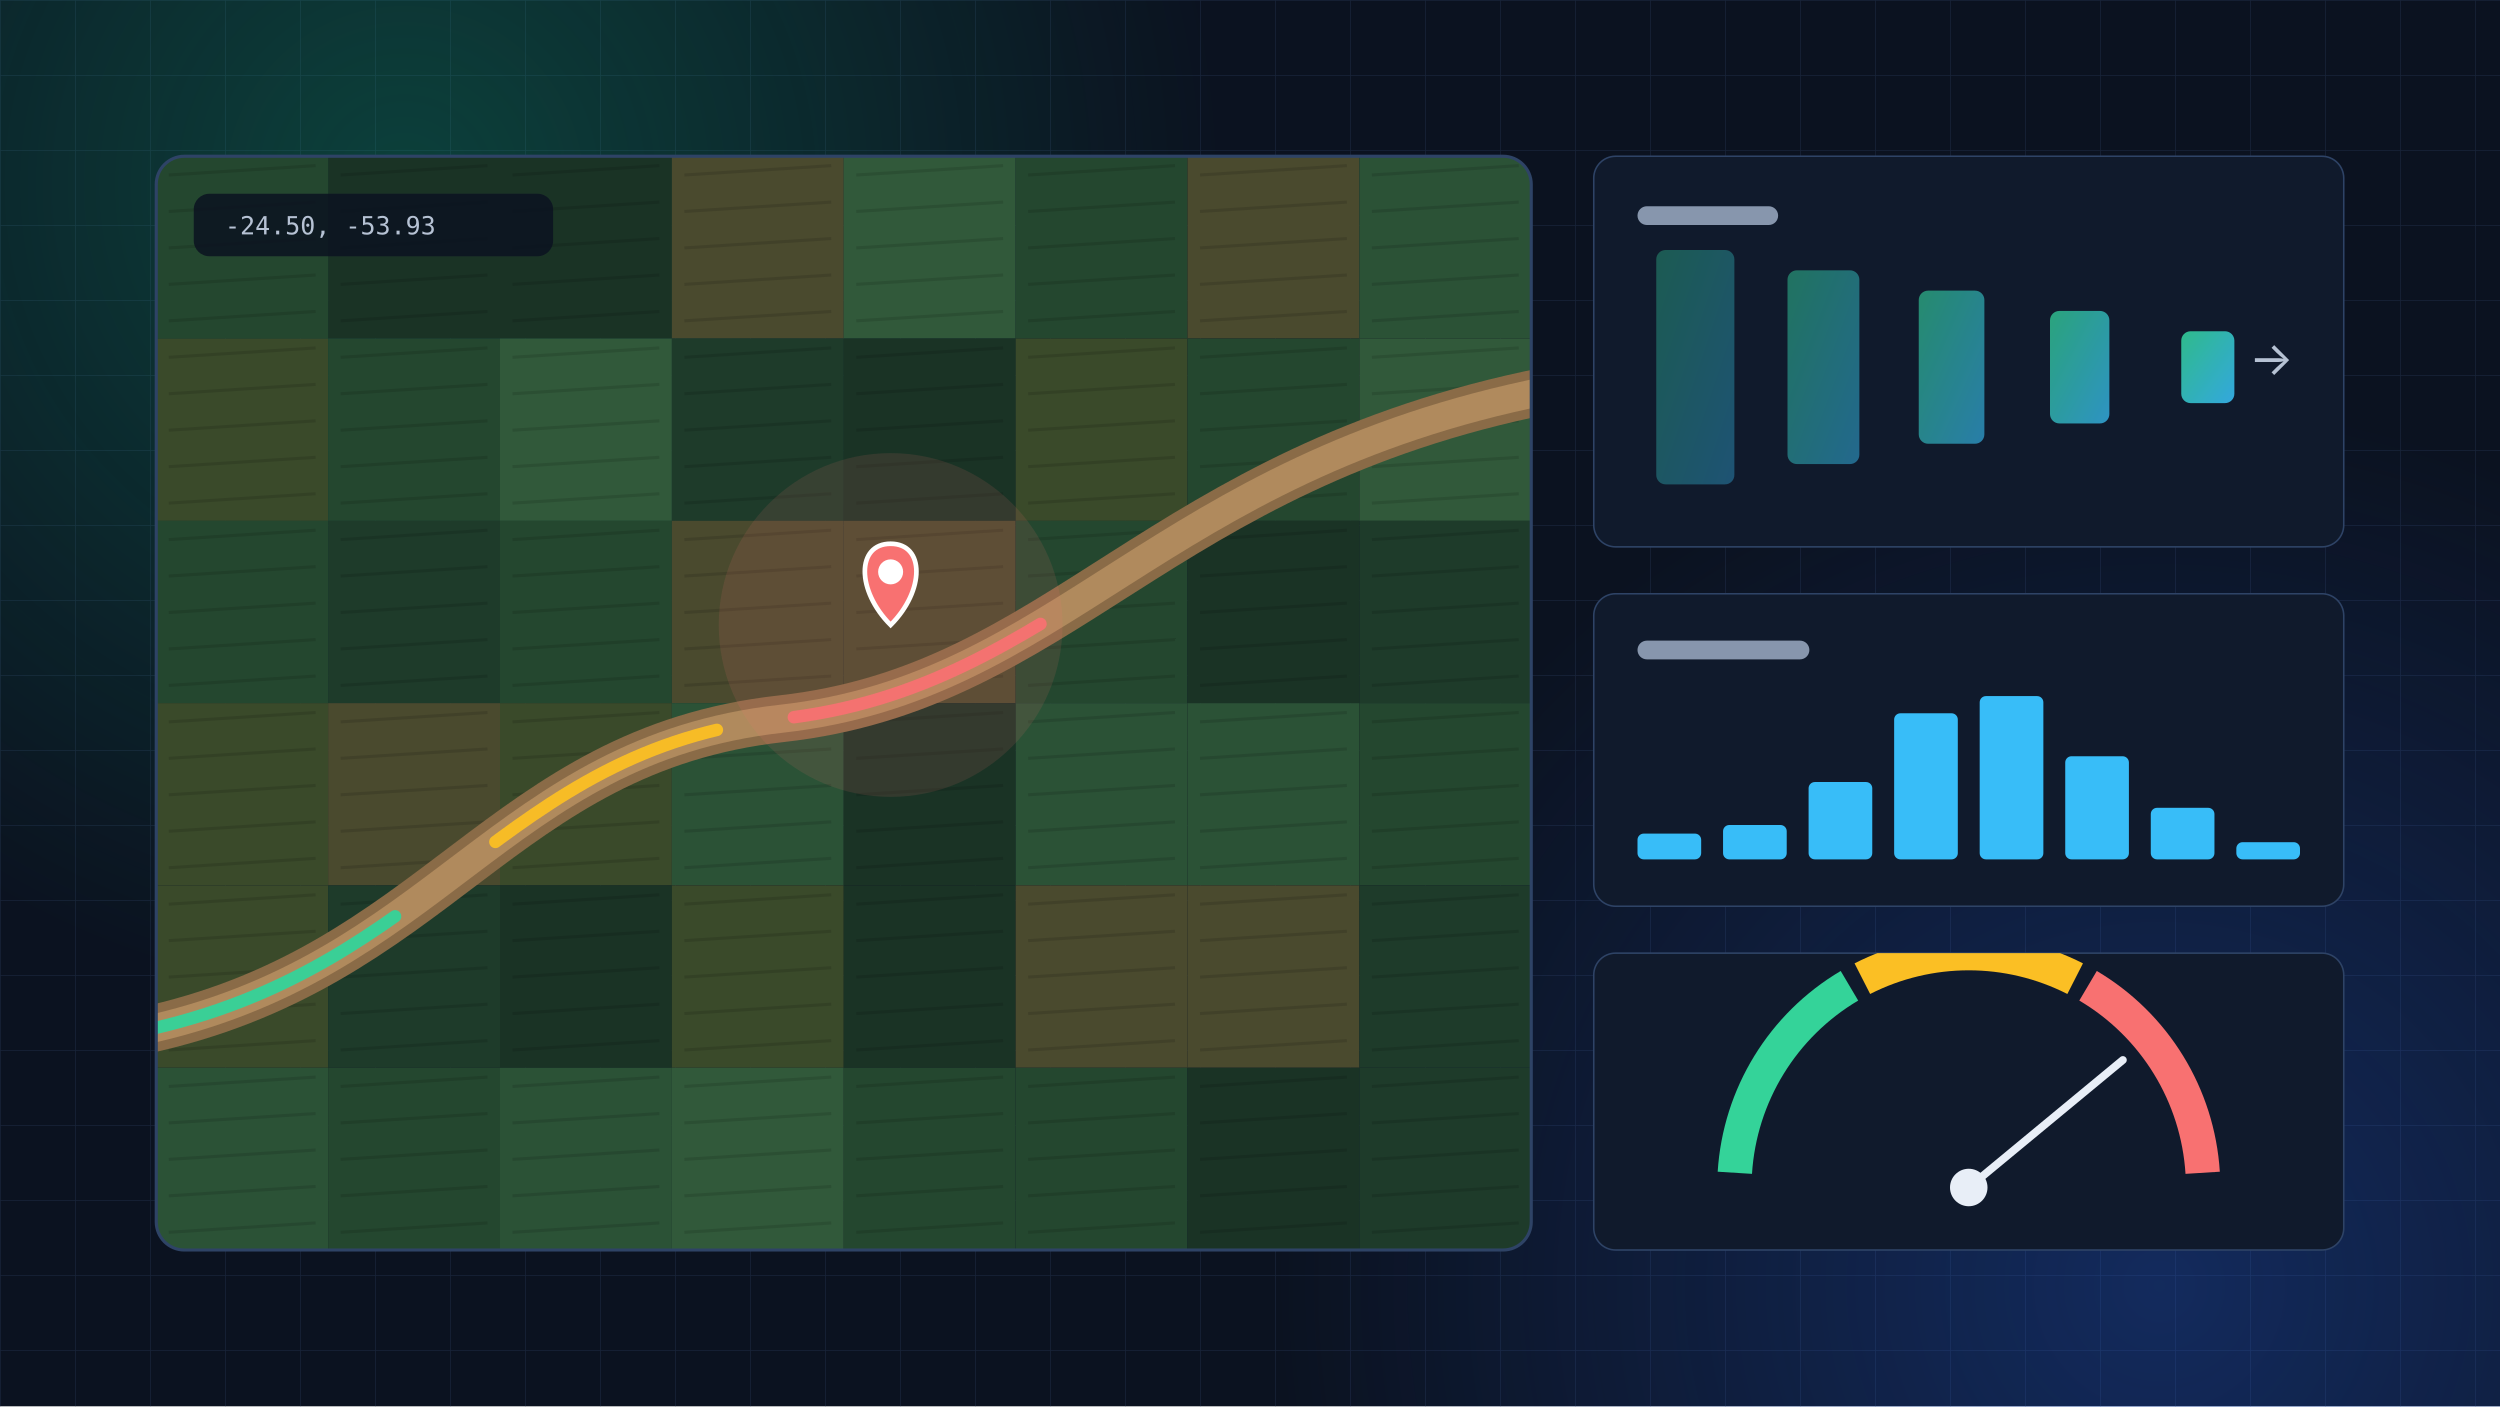
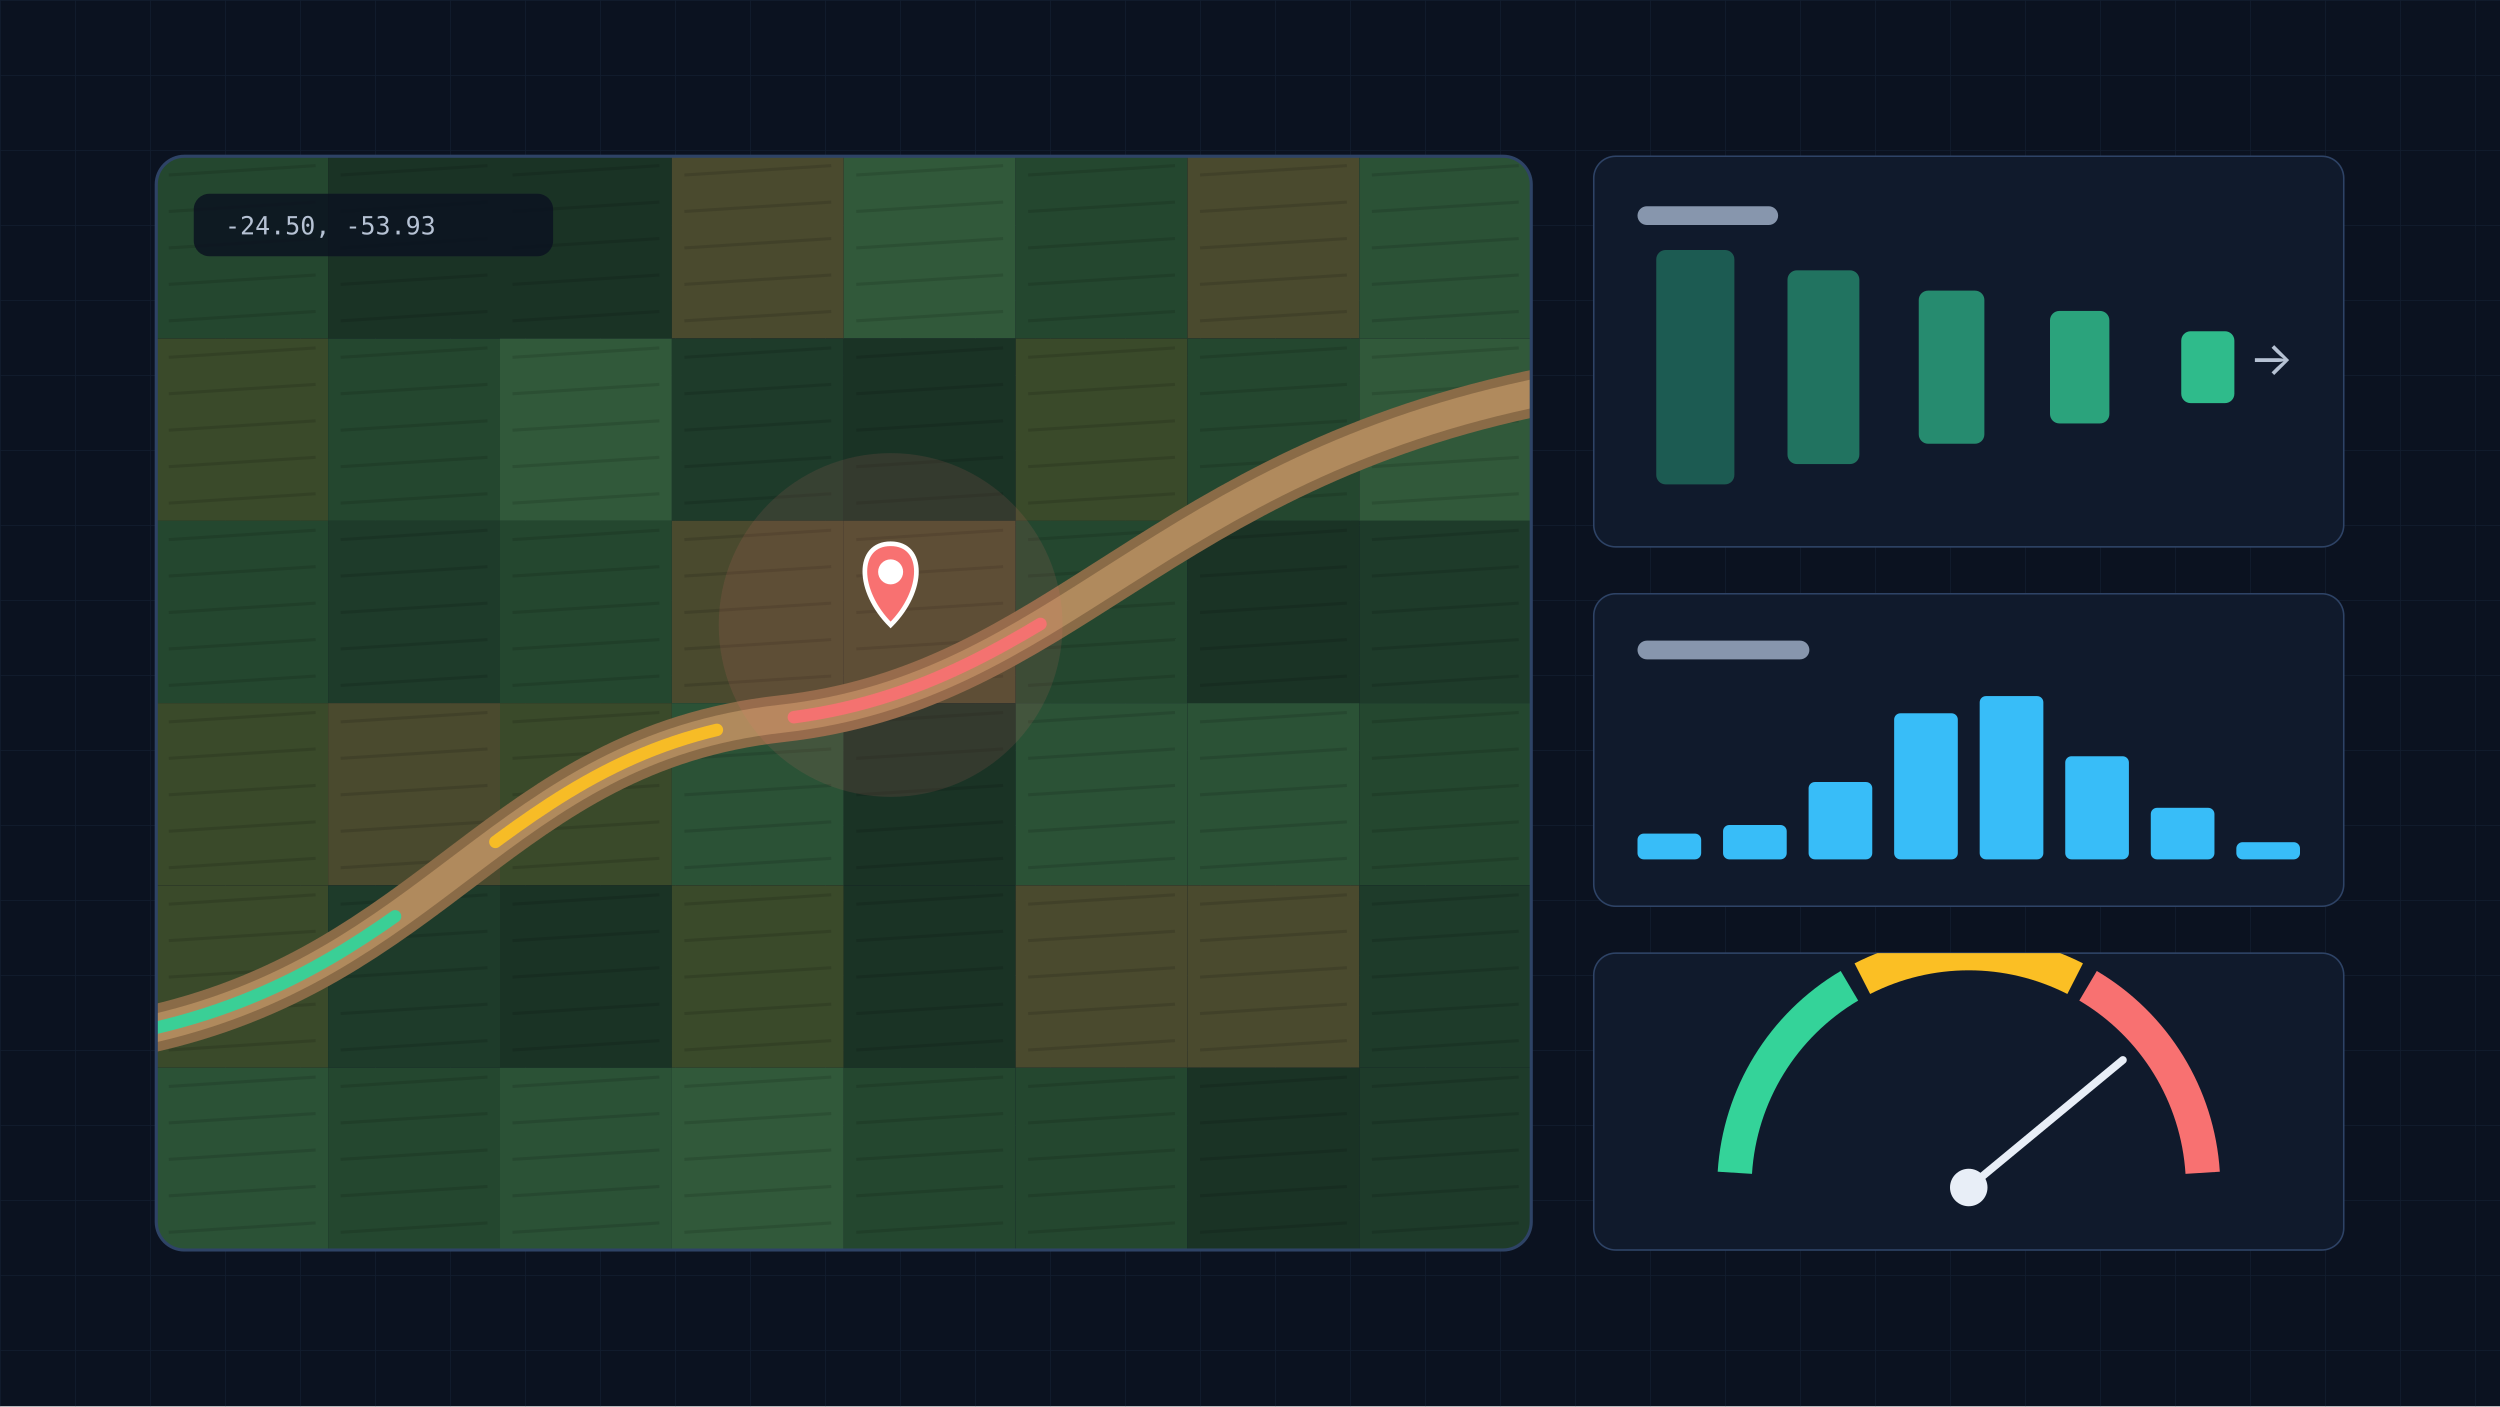
<svg xmlns="http://www.w3.org/2000/svg" width="1600" height="900" viewBox="0 0 1600 900">
  <defs>
-     <linearGradient id="grad" x1="0" y1="0" x2="1" y2="1">
+     <linearGradient id="grad">
      <stop offset="0" stop-color="#34D399" />
-       <stop offset="1" stop-color="#38BDF8" />
+       <stop offset="1" stop-color="#34D399" />
    </linearGradient>
-     <linearGradient id="gradH" x1="0" y1="0" x2="1" y2="0">
+     <linearGradient id="gradH">
      <stop offset="0" stop-color="#34D399" />
-       <stop offset="1" stop-color="#38BDF8" />
+       <stop offset="1" stop-color="#34D399" />
    </linearGradient>
    <linearGradient id="fadeDown" x1="0" y1="0" x2="0" y2="1">
      <stop offset="0" stop-color="#34D399" stop-opacity="0.35" />
      <stop offset="1" stop-color="#34D399" stop-opacity="0" />
    </linearGradient>
    <linearGradient id="fadeDownBlue" x1="0" y1="0" x2="0" y2="1">
      <stop offset="0" stop-color="#38BDF8" stop-opacity="0.35" />
      <stop offset="1" stop-color="#38BDF8" stop-opacity="0" />
    </linearGradient>
    <radialGradient id="glowG">
      <stop offset="0" stop-color="#10B981" stop-opacity="0.28" />
      <stop offset="1" stop-color="#10B981" stop-opacity="0" />
    </radialGradient>
    <radialGradient id="glowB">
      <stop offset="0" stop-color="#2563EB" stop-opacity="0.30" />
      <stop offset="1" stop-color="#2563EB" stop-opacity="0" />
    </radialGradient>
    <pattern id="grid" width="48" height="48" patternUnits="userSpaceOnUse">
      <path d="M48 0H0V48" fill="none" stroke="#22324D" stroke-width="1" />
    </pattern>
    <filter id="shadow" x="-10%" y="-10%" width="120%" height="130%">
      <feDropShadow dx="0" dy="18" stdDeviation="22" flood-color="#000" flood-opacity="0.45" />
    </filter>
  </defs>
  <rect x="0" y="0" width="1600" height="900" fill="#0B1220" />
-   <rect x="0" y="0" width="1600" height="900" fill="url(#grid)" opacity="0.55" />
-   <circle cx="260" cy="120" r="520" fill="url(#glowG)" />
-   <circle cx="1380" cy="820" r="560" fill="url(#glowB)" />
+   <rect x="0" y="0" width="1600" height="900" fill="url(#grid)" opacity="0.35" />
  <clipPath id="mapclip">
    <rect x="100" y="100" width="880" height="700" rx="18" />
  </clipPath>
  <g clip-path="url(#mapclip)">
    <rect x="100" y="100" width="110" height="116.667" fill="#24472F" />
    <line x1="108" y1="112" x2="202" y2="106" stroke="#000" stroke-opacity="0.12" stroke-width="2" />
    <line x1="108" y1="135.333" x2="202" y2="129.333" stroke="#000" stroke-opacity="0.12" stroke-width="2" />
    <line x1="108" y1="158.667" x2="202" y2="152.667" stroke="#000" stroke-opacity="0.12" stroke-width="2" />
    <line x1="108" y1="182" x2="202" y2="176" stroke="#000" stroke-opacity="0.12" stroke-width="2" />
    <line x1="108" y1="205.333" x2="202" y2="199.333" stroke="#000" stroke-opacity="0.12" stroke-width="2" />
    <rect x="100" y="216.667" width="110" height="116.667" fill="#3A4A2A" />
    <line x1="108" y1="228.667" x2="202" y2="222.667" stroke="#000" stroke-opacity="0.12" stroke-width="2" />
    <line x1="108" y1="252" x2="202" y2="246" stroke="#000" stroke-opacity="0.12" stroke-width="2" />
    <line x1="108" y1="275.333" x2="202" y2="269.333" stroke="#000" stroke-opacity="0.12" stroke-width="2" />
    <line x1="108" y1="298.667" x2="202" y2="292.667" stroke="#000" stroke-opacity="0.12" stroke-width="2" />
    <line x1="108" y1="322" x2="202" y2="316" stroke="#000" stroke-opacity="0.12" stroke-width="2" />
    <rect x="100" y="333.333" width="110" height="116.667" fill="#24472F" />
    <line x1="108" y1="345.333" x2="202" y2="339.333" stroke="#000" stroke-opacity="0.12" stroke-width="2" />
    <line x1="108" y1="368.667" x2="202" y2="362.667" stroke="#000" stroke-opacity="0.12" stroke-width="2" />
    <line x1="108" y1="392" x2="202" y2="386" stroke="#000" stroke-opacity="0.12" stroke-width="2" />
    <line x1="108" y1="415.333" x2="202" y2="409.333" stroke="#000" stroke-opacity="0.12" stroke-width="2" />
    <line x1="108" y1="438.667" x2="202" y2="432.667" stroke="#000" stroke-opacity="0.12" stroke-width="2" />
    <rect x="100" y="450" width="110" height="116.667" fill="#3A4A2A" />
    <line x1="108" y1="462" x2="202" y2="456" stroke="#000" stroke-opacity="0.12" stroke-width="2" />
    <line x1="108" y1="485.333" x2="202" y2="479.333" stroke="#000" stroke-opacity="0.12" stroke-width="2" />
    <line x1="108" y1="508.667" x2="202" y2="502.667" stroke="#000" stroke-opacity="0.12" stroke-width="2" />
    <line x1="108" y1="532" x2="202" y2="526" stroke="#000" stroke-opacity="0.12" stroke-width="2" />
    <line x1="108" y1="555.333" x2="202" y2="549.333" stroke="#000" stroke-opacity="0.12" stroke-width="2" />
    <rect x="100" y="566.667" width="110" height="116.667" fill="#3A4A2A" />
    <line x1="108" y1="578.667" x2="202" y2="572.667" stroke="#000" stroke-opacity="0.12" stroke-width="2" />
    <line x1="108" y1="602" x2="202" y2="596" stroke="#000" stroke-opacity="0.12" stroke-width="2" />
    <line x1="108" y1="625.333" x2="202" y2="619.333" stroke="#000" stroke-opacity="0.12" stroke-width="2" />
    <line x1="108" y1="648.667" x2="202" y2="642.667" stroke="#000" stroke-opacity="0.12" stroke-width="2" />
    <line x1="108" y1="672" x2="202" y2="666" stroke="#000" stroke-opacity="0.12" stroke-width="2" />
    <rect x="100" y="683.333" width="110" height="116.667" fill="#2B5236" />
    <line x1="108" y1="695.333" x2="202" y2="689.333" stroke="#000" stroke-opacity="0.12" stroke-width="2" />
    <line x1="108" y1="718.667" x2="202" y2="712.667" stroke="#000" stroke-opacity="0.12" stroke-width="2" />
    <line x1="108" y1="742" x2="202" y2="736" stroke="#000" stroke-opacity="0.12" stroke-width="2" />
    <line x1="108" y1="765.333" x2="202" y2="759.333" stroke="#000" stroke-opacity="0.12" stroke-width="2" />
    <line x1="108" y1="788.667" x2="202" y2="782.667" stroke="#000" stroke-opacity="0.12" stroke-width="2" />
    <rect x="210" y="100" width="110" height="116.667" fill="#1A3325" />
    <line x1="218" y1="112" x2="312" y2="106" stroke="#000" stroke-opacity="0.12" stroke-width="2" />
    <line x1="218" y1="135.333" x2="312" y2="129.333" stroke="#000" stroke-opacity="0.12" stroke-width="2" />
    <line x1="218" y1="158.667" x2="312" y2="152.667" stroke="#000" stroke-opacity="0.12" stroke-width="2" />
    <line x1="218" y1="182" x2="312" y2="176" stroke="#000" stroke-opacity="0.12" stroke-width="2" />
    <line x1="218" y1="205.333" x2="312" y2="199.333" stroke="#000" stroke-opacity="0.12" stroke-width="2" />
    <rect x="210" y="216.667" width="110" height="116.667" fill="#24472F" />
    <line x1="218" y1="228.667" x2="312" y2="222.667" stroke="#000" stroke-opacity="0.12" stroke-width="2" />
    <line x1="218" y1="252" x2="312" y2="246" stroke="#000" stroke-opacity="0.12" stroke-width="2" />
    <line x1="218" y1="275.333" x2="312" y2="269.333" stroke="#000" stroke-opacity="0.12" stroke-width="2" />
    <line x1="218" y1="298.667" x2="312" y2="292.667" stroke="#000" stroke-opacity="0.12" stroke-width="2" />
    <line x1="218" y1="322" x2="312" y2="316" stroke="#000" stroke-opacity="0.12" stroke-width="2" />
    <rect x="210" y="333.333" width="110" height="116.667" fill="#1E3B2A" />
    <line x1="218" y1="345.333" x2="312" y2="339.333" stroke="#000" stroke-opacity="0.12" stroke-width="2" />
    <line x1="218" y1="368.667" x2="312" y2="362.667" stroke="#000" stroke-opacity="0.12" stroke-width="2" />
    <line x1="218" y1="392" x2="312" y2="386" stroke="#000" stroke-opacity="0.12" stroke-width="2" />
    <line x1="218" y1="415.333" x2="312" y2="409.333" stroke="#000" stroke-opacity="0.12" stroke-width="2" />
    <line x1="218" y1="438.667" x2="312" y2="432.667" stroke="#000" stroke-opacity="0.12" stroke-width="2" />
    <rect x="210" y="450" width="110" height="116.667" fill="#4A4A2E" />
    <line x1="218" y1="462" x2="312" y2="456" stroke="#000" stroke-opacity="0.12" stroke-width="2" />
    <line x1="218" y1="485.333" x2="312" y2="479.333" stroke="#000" stroke-opacity="0.12" stroke-width="2" />
    <line x1="218" y1="508.667" x2="312" y2="502.667" stroke="#000" stroke-opacity="0.12" stroke-width="2" />
    <line x1="218" y1="532" x2="312" y2="526" stroke="#000" stroke-opacity="0.12" stroke-width="2" />
    <line x1="218" y1="555.333" x2="312" y2="549.333" stroke="#000" stroke-opacity="0.12" stroke-width="2" />
    <rect x="210" y="566.667" width="110" height="116.667" fill="#1E3B2A" />
    <line x1="218" y1="578.667" x2="312" y2="572.667" stroke="#000" stroke-opacity="0.12" stroke-width="2" />
    <line x1="218" y1="602" x2="312" y2="596" stroke="#000" stroke-opacity="0.12" stroke-width="2" />
    <line x1="218" y1="625.333" x2="312" y2="619.333" stroke="#000" stroke-opacity="0.12" stroke-width="2" />
    <line x1="218" y1="648.667" x2="312" y2="642.667" stroke="#000" stroke-opacity="0.12" stroke-width="2" />
    <line x1="218" y1="672" x2="312" y2="666" stroke="#000" stroke-opacity="0.12" stroke-width="2" />
    <rect x="210" y="683.333" width="110" height="116.667" fill="#24472F" />
    <line x1="218" y1="695.333" x2="312" y2="689.333" stroke="#000" stroke-opacity="0.12" stroke-width="2" />
    <line x1="218" y1="718.667" x2="312" y2="712.667" stroke="#000" stroke-opacity="0.12" stroke-width="2" />
    <line x1="218" y1="742" x2="312" y2="736" stroke="#000" stroke-opacity="0.12" stroke-width="2" />
    <line x1="218" y1="765.333" x2="312" y2="759.333" stroke="#000" stroke-opacity="0.12" stroke-width="2" />
    <line x1="218" y1="788.667" x2="312" y2="782.667" stroke="#000" stroke-opacity="0.12" stroke-width="2" />
    <rect x="320" y="100" width="110" height="116.667" fill="#1A3325" />
    <line x1="328" y1="112" x2="422" y2="106" stroke="#000" stroke-opacity="0.12" stroke-width="2" />
    <line x1="328" y1="135.333" x2="422" y2="129.333" stroke="#000" stroke-opacity="0.12" stroke-width="2" />
    <line x1="328" y1="158.667" x2="422" y2="152.667" stroke="#000" stroke-opacity="0.12" stroke-width="2" />
    <line x1="328" y1="182" x2="422" y2="176" stroke="#000" stroke-opacity="0.12" stroke-width="2" />
    <line x1="328" y1="205.333" x2="422" y2="199.333" stroke="#000" stroke-opacity="0.12" stroke-width="2" />
    <rect x="320" y="216.667" width="110" height="116.667" fill="#31593A" />
    <line x1="328" y1="228.667" x2="422" y2="222.667" stroke="#000" stroke-opacity="0.12" stroke-width="2" />
    <line x1="328" y1="252" x2="422" y2="246" stroke="#000" stroke-opacity="0.12" stroke-width="2" />
    <line x1="328" y1="275.333" x2="422" y2="269.333" stroke="#000" stroke-opacity="0.12" stroke-width="2" />
    <line x1="328" y1="298.667" x2="422" y2="292.667" stroke="#000" stroke-opacity="0.12" stroke-width="2" />
    <line x1="328" y1="322" x2="422" y2="316" stroke="#000" stroke-opacity="0.12" stroke-width="2" />
    <rect x="320" y="333.333" width="110" height="116.667" fill="#24472F" />
    <line x1="328" y1="345.333" x2="422" y2="339.333" stroke="#000" stroke-opacity="0.12" stroke-width="2" />
    <line x1="328" y1="368.667" x2="422" y2="362.667" stroke="#000" stroke-opacity="0.12" stroke-width="2" />
    <line x1="328" y1="392" x2="422" y2="386" stroke="#000" stroke-opacity="0.12" stroke-width="2" />
    <line x1="328" y1="415.333" x2="422" y2="409.333" stroke="#000" stroke-opacity="0.12" stroke-width="2" />
    <line x1="328" y1="438.667" x2="422" y2="432.667" stroke="#000" stroke-opacity="0.12" stroke-width="2" />
    <rect x="320" y="450" width="110" height="116.667" fill="#3A4A2A" />
    <line x1="328" y1="462" x2="422" y2="456" stroke="#000" stroke-opacity="0.12" stroke-width="2" />
    <line x1="328" y1="485.333" x2="422" y2="479.333" stroke="#000" stroke-opacity="0.12" stroke-width="2" />
    <line x1="328" y1="508.667" x2="422" y2="502.667" stroke="#000" stroke-opacity="0.12" stroke-width="2" />
    <line x1="328" y1="532" x2="422" y2="526" stroke="#000" stroke-opacity="0.12" stroke-width="2" />
    <line x1="328" y1="555.333" x2="422" y2="549.333" stroke="#000" stroke-opacity="0.12" stroke-width="2" />
    <rect x="320" y="566.667" width="110" height="116.667" fill="#1A3325" />
    <line x1="328" y1="578.667" x2="422" y2="572.667" stroke="#000" stroke-opacity="0.12" stroke-width="2" />
    <line x1="328" y1="602" x2="422" y2="596" stroke="#000" stroke-opacity="0.12" stroke-width="2" />
    <line x1="328" y1="625.333" x2="422" y2="619.333" stroke="#000" stroke-opacity="0.12" stroke-width="2" />
    <line x1="328" y1="648.667" x2="422" y2="642.667" stroke="#000" stroke-opacity="0.12" stroke-width="2" />
    <line x1="328" y1="672" x2="422" y2="666" stroke="#000" stroke-opacity="0.12" stroke-width="2" />
    <rect x="320" y="683.333" width="110" height="116.667" fill="#2B5236" />
    <line x1="328" y1="695.333" x2="422" y2="689.333" stroke="#000" stroke-opacity="0.12" stroke-width="2" />
    <line x1="328" y1="718.667" x2="422" y2="712.667" stroke="#000" stroke-opacity="0.12" stroke-width="2" />
    <line x1="328" y1="742" x2="422" y2="736" stroke="#000" stroke-opacity="0.12" stroke-width="2" />
    <line x1="328" y1="765.333" x2="422" y2="759.333" stroke="#000" stroke-opacity="0.12" stroke-width="2" />
    <line x1="328" y1="788.667" x2="422" y2="782.667" stroke="#000" stroke-opacity="0.12" stroke-width="2" />
    <rect x="430" y="100" width="110" height="116.667" fill="#4A4A2E" />
    <line x1="438" y1="112" x2="532" y2="106" stroke="#000" stroke-opacity="0.12" stroke-width="2" />
    <line x1="438" y1="135.333" x2="532" y2="129.333" stroke="#000" stroke-opacity="0.12" stroke-width="2" />
    <line x1="438" y1="158.667" x2="532" y2="152.667" stroke="#000" stroke-opacity="0.12" stroke-width="2" />
    <line x1="438" y1="182" x2="532" y2="176" stroke="#000" stroke-opacity="0.12" stroke-width="2" />
    <line x1="438" y1="205.333" x2="532" y2="199.333" stroke="#000" stroke-opacity="0.12" stroke-width="2" />
    <rect x="430" y="216.667" width="110" height="116.667" fill="#1E3B2A" />
    <line x1="438" y1="228.667" x2="532" y2="222.667" stroke="#000" stroke-opacity="0.12" stroke-width="2" />
    <line x1="438" y1="252" x2="532" y2="246" stroke="#000" stroke-opacity="0.12" stroke-width="2" />
    <line x1="438" y1="275.333" x2="532" y2="269.333" stroke="#000" stroke-opacity="0.12" stroke-width="2" />
    <line x1="438" y1="298.667" x2="532" y2="292.667" stroke="#000" stroke-opacity="0.12" stroke-width="2" />
    <line x1="438" y1="322" x2="532" y2="316" stroke="#000" stroke-opacity="0.12" stroke-width="2" />
    <rect x="430" y="333.333" width="110" height="116.667" fill="#4A4A2E" />
    <line x1="438" y1="345.333" x2="532" y2="339.333" stroke="#000" stroke-opacity="0.12" stroke-width="2" />
    <line x1="438" y1="368.667" x2="532" y2="362.667" stroke="#000" stroke-opacity="0.12" stroke-width="2" />
    <line x1="438" y1="392" x2="532" y2="386" stroke="#000" stroke-opacity="0.12" stroke-width="2" />
    <line x1="438" y1="415.333" x2="532" y2="409.333" stroke="#000" stroke-opacity="0.12" stroke-width="2" />
    <line x1="438" y1="438.667" x2="532" y2="432.667" stroke="#000" stroke-opacity="0.12" stroke-width="2" />
    <rect x="430" y="450" width="110" height="116.667" fill="#2B5236" />
    <line x1="438" y1="462" x2="532" y2="456" stroke="#000" stroke-opacity="0.12" stroke-width="2" />
    <line x1="438" y1="485.333" x2="532" y2="479.333" stroke="#000" stroke-opacity="0.12" stroke-width="2" />
    <line x1="438" y1="508.667" x2="532" y2="502.667" stroke="#000" stroke-opacity="0.12" stroke-width="2" />
    <line x1="438" y1="532" x2="532" y2="526" stroke="#000" stroke-opacity="0.12" stroke-width="2" />
    <line x1="438" y1="555.333" x2="532" y2="549.333" stroke="#000" stroke-opacity="0.12" stroke-width="2" />
    <rect x="430" y="566.667" width="110" height="116.667" fill="#3A4A2A" />
    <line x1="438" y1="578.667" x2="532" y2="572.667" stroke="#000" stroke-opacity="0.12" stroke-width="2" />
    <line x1="438" y1="602" x2="532" y2="596" stroke="#000" stroke-opacity="0.12" stroke-width="2" />
    <line x1="438" y1="625.333" x2="532" y2="619.333" stroke="#000" stroke-opacity="0.12" stroke-width="2" />
    <line x1="438" y1="648.667" x2="532" y2="642.667" stroke="#000" stroke-opacity="0.12" stroke-width="2" />
    <line x1="438" y1="672" x2="532" y2="666" stroke="#000" stroke-opacity="0.12" stroke-width="2" />
    <rect x="430" y="683.333" width="110" height="116.667" fill="#31593A" />
    <line x1="438" y1="695.333" x2="532" y2="689.333" stroke="#000" stroke-opacity="0.12" stroke-width="2" />
    <line x1="438" y1="718.667" x2="532" y2="712.667" stroke="#000" stroke-opacity="0.12" stroke-width="2" />
    <line x1="438" y1="742" x2="532" y2="736" stroke="#000" stroke-opacity="0.12" stroke-width="2" />
    <line x1="438" y1="765.333" x2="532" y2="759.333" stroke="#000" stroke-opacity="0.12" stroke-width="2" />
    <line x1="438" y1="788.667" x2="532" y2="782.667" stroke="#000" stroke-opacity="0.12" stroke-width="2" />
    <rect x="540" y="100" width="110" height="116.667" fill="#31593A" />
    <line x1="548" y1="112" x2="642" y2="106" stroke="#000" stroke-opacity="0.12" stroke-width="2" />
    <line x1="548" y1="135.333" x2="642" y2="129.333" stroke="#000" stroke-opacity="0.12" stroke-width="2" />
    <line x1="548" y1="158.667" x2="642" y2="152.667" stroke="#000" stroke-opacity="0.12" stroke-width="2" />
    <line x1="548" y1="182" x2="642" y2="176" stroke="#000" stroke-opacity="0.12" stroke-width="2" />
    <line x1="548" y1="205.333" x2="642" y2="199.333" stroke="#000" stroke-opacity="0.12" stroke-width="2" />
    <rect x="540" y="216.667" width="110" height="116.667" fill="#1A3325" />
    <line x1="548" y1="228.667" x2="642" y2="222.667" stroke="#000" stroke-opacity="0.12" stroke-width="2" />
    <line x1="548" y1="252" x2="642" y2="246" stroke="#000" stroke-opacity="0.12" stroke-width="2" />
    <line x1="548" y1="275.333" x2="642" y2="269.333" stroke="#000" stroke-opacity="0.12" stroke-width="2" />
    <line x1="548" y1="298.667" x2="642" y2="292.667" stroke="#000" stroke-opacity="0.12" stroke-width="2" />
    <line x1="548" y1="322" x2="642" y2="316" stroke="#000" stroke-opacity="0.12" stroke-width="2" />
    <rect x="540" y="333.333" width="110" height="116.667" fill="#4A4A2E" />
    <line x1="548" y1="345.333" x2="642" y2="339.333" stroke="#000" stroke-opacity="0.12" stroke-width="2" />
    <line x1="548" y1="368.667" x2="642" y2="362.667" stroke="#000" stroke-opacity="0.12" stroke-width="2" />
    <line x1="548" y1="392" x2="642" y2="386" stroke="#000" stroke-opacity="0.12" stroke-width="2" />
    <line x1="548" y1="415.333" x2="642" y2="409.333" stroke="#000" stroke-opacity="0.12" stroke-width="2" />
    <line x1="548" y1="438.667" x2="642" y2="432.667" stroke="#000" stroke-opacity="0.12" stroke-width="2" />
    <rect x="540" y="450" width="110" height="116.667" fill="#1A3325" />
    <line x1="548" y1="462" x2="642" y2="456" stroke="#000" stroke-opacity="0.12" stroke-width="2" />
    <line x1="548" y1="485.333" x2="642" y2="479.333" stroke="#000" stroke-opacity="0.12" stroke-width="2" />
    <line x1="548" y1="508.667" x2="642" y2="502.667" stroke="#000" stroke-opacity="0.12" stroke-width="2" />
    <line x1="548" y1="532" x2="642" y2="526" stroke="#000" stroke-opacity="0.12" stroke-width="2" />
    <line x1="548" y1="555.333" x2="642" y2="549.333" stroke="#000" stroke-opacity="0.12" stroke-width="2" />
    <rect x="540" y="566.667" width="110" height="116.667" fill="#1A3325" />
    <line x1="548" y1="578.667" x2="642" y2="572.667" stroke="#000" stroke-opacity="0.12" stroke-width="2" />
    <line x1="548" y1="602" x2="642" y2="596" stroke="#000" stroke-opacity="0.12" stroke-width="2" />
    <line x1="548" y1="625.333" x2="642" y2="619.333" stroke="#000" stroke-opacity="0.12" stroke-width="2" />
    <line x1="548" y1="648.667" x2="642" y2="642.667" stroke="#000" stroke-opacity="0.12" stroke-width="2" />
    <line x1="548" y1="672" x2="642" y2="666" stroke="#000" stroke-opacity="0.12" stroke-width="2" />
    <rect x="540" y="683.333" width="110" height="116.667" fill="#24472F" />
    <line x1="548" y1="695.333" x2="642" y2="689.333" stroke="#000" stroke-opacity="0.12" stroke-width="2" />
    <line x1="548" y1="718.667" x2="642" y2="712.667" stroke="#000" stroke-opacity="0.12" stroke-width="2" />
    <line x1="548" y1="742" x2="642" y2="736" stroke="#000" stroke-opacity="0.12" stroke-width="2" />
    <line x1="548" y1="765.333" x2="642" y2="759.333" stroke="#000" stroke-opacity="0.12" stroke-width="2" />
    <line x1="548" y1="788.667" x2="642" y2="782.667" stroke="#000" stroke-opacity="0.12" stroke-width="2" />
    <rect x="650" y="100" width="110" height="116.667" fill="#24472F" />
    <line x1="658" y1="112" x2="752" y2="106" stroke="#000" stroke-opacity="0.12" stroke-width="2" />
    <line x1="658" y1="135.333" x2="752" y2="129.333" stroke="#000" stroke-opacity="0.12" stroke-width="2" />
    <line x1="658" y1="158.667" x2="752" y2="152.667" stroke="#000" stroke-opacity="0.12" stroke-width="2" />
    <line x1="658" y1="182" x2="752" y2="176" stroke="#000" stroke-opacity="0.12" stroke-width="2" />
    <line x1="658" y1="205.333" x2="752" y2="199.333" stroke="#000" stroke-opacity="0.12" stroke-width="2" />
    <rect x="650" y="216.667" width="110" height="116.667" fill="#3A4A2A" />
    <line x1="658" y1="228.667" x2="752" y2="222.667" stroke="#000" stroke-opacity="0.12" stroke-width="2" />
    <line x1="658" y1="252" x2="752" y2="246" stroke="#000" stroke-opacity="0.12" stroke-width="2" />
    <line x1="658" y1="275.333" x2="752" y2="269.333" stroke="#000" stroke-opacity="0.12" stroke-width="2" />
    <line x1="658" y1="298.667" x2="752" y2="292.667" stroke="#000" stroke-opacity="0.12" stroke-width="2" />
    <line x1="658" y1="322" x2="752" y2="316" stroke="#000" stroke-opacity="0.12" stroke-width="2" />
    <rect x="650" y="333.333" width="110" height="116.667" fill="#24472F" />
    <line x1="658" y1="345.333" x2="752" y2="339.333" stroke="#000" stroke-opacity="0.12" stroke-width="2" />
    <line x1="658" y1="368.667" x2="752" y2="362.667" stroke="#000" stroke-opacity="0.12" stroke-width="2" />
    <line x1="658" y1="392" x2="752" y2="386" stroke="#000" stroke-opacity="0.12" stroke-width="2" />
    <line x1="658" y1="415.333" x2="752" y2="409.333" stroke="#000" stroke-opacity="0.12" stroke-width="2" />
    <line x1="658" y1="438.667" x2="752" y2="432.667" stroke="#000" stroke-opacity="0.12" stroke-width="2" />
    <rect x="650" y="450" width="110" height="116.667" fill="#2B5236" />
    <line x1="658" y1="462" x2="752" y2="456" stroke="#000" stroke-opacity="0.12" stroke-width="2" />
    <line x1="658" y1="485.333" x2="752" y2="479.333" stroke="#000" stroke-opacity="0.12" stroke-width="2" />
    <line x1="658" y1="508.667" x2="752" y2="502.667" stroke="#000" stroke-opacity="0.12" stroke-width="2" />
    <line x1="658" y1="532" x2="752" y2="526" stroke="#000" stroke-opacity="0.12" stroke-width="2" />
    <line x1="658" y1="555.333" x2="752" y2="549.333" stroke="#000" stroke-opacity="0.12" stroke-width="2" />
    <rect x="650" y="566.667" width="110" height="116.667" fill="#4A4A2E" />
    <line x1="658" y1="578.667" x2="752" y2="572.667" stroke="#000" stroke-opacity="0.12" stroke-width="2" />
    <line x1="658" y1="602" x2="752" y2="596" stroke="#000" stroke-opacity="0.12" stroke-width="2" />
    <line x1="658" y1="625.333" x2="752" y2="619.333" stroke="#000" stroke-opacity="0.12" stroke-width="2" />
    <line x1="658" y1="648.667" x2="752" y2="642.667" stroke="#000" stroke-opacity="0.12" stroke-width="2" />
    <line x1="658" y1="672" x2="752" y2="666" stroke="#000" stroke-opacity="0.12" stroke-width="2" />
    <rect x="650" y="683.333" width="110" height="116.667" fill="#24472F" />
    <line x1="658" y1="695.333" x2="752" y2="689.333" stroke="#000" stroke-opacity="0.12" stroke-width="2" />
    <line x1="658" y1="718.667" x2="752" y2="712.667" stroke="#000" stroke-opacity="0.12" stroke-width="2" />
    <line x1="658" y1="742" x2="752" y2="736" stroke="#000" stroke-opacity="0.12" stroke-width="2" />
    <line x1="658" y1="765.333" x2="752" y2="759.333" stroke="#000" stroke-opacity="0.12" stroke-width="2" />
    <line x1="658" y1="788.667" x2="752" y2="782.667" stroke="#000" stroke-opacity="0.12" stroke-width="2" />
    <rect x="760" y="100" width="110" height="116.667" fill="#4A4A2E" />
    <line x1="768" y1="112" x2="862" y2="106" stroke="#000" stroke-opacity="0.12" stroke-width="2" />
    <line x1="768" y1="135.333" x2="862" y2="129.333" stroke="#000" stroke-opacity="0.12" stroke-width="2" />
    <line x1="768" y1="158.667" x2="862" y2="152.667" stroke="#000" stroke-opacity="0.12" stroke-width="2" />
    <line x1="768" y1="182" x2="862" y2="176" stroke="#000" stroke-opacity="0.12" stroke-width="2" />
    <line x1="768" y1="205.333" x2="862" y2="199.333" stroke="#000" stroke-opacity="0.12" stroke-width="2" />
    <rect x="760" y="216.667" width="110" height="116.667" fill="#24472F" />
    <line x1="768" y1="228.667" x2="862" y2="222.667" stroke="#000" stroke-opacity="0.12" stroke-width="2" />
    <line x1="768" y1="252" x2="862" y2="246" stroke="#000" stroke-opacity="0.12" stroke-width="2" />
    <line x1="768" y1="275.333" x2="862" y2="269.333" stroke="#000" stroke-opacity="0.12" stroke-width="2" />
    <line x1="768" y1="298.667" x2="862" y2="292.667" stroke="#000" stroke-opacity="0.12" stroke-width="2" />
    <line x1="768" y1="322" x2="862" y2="316" stroke="#000" stroke-opacity="0.12" stroke-width="2" />
    <rect x="760" y="333.333" width="110" height="116.667" fill="#1A3325" />
    <line x1="768" y1="345.333" x2="862" y2="339.333" stroke="#000" stroke-opacity="0.12" stroke-width="2" />
    <line x1="768" y1="368.667" x2="862" y2="362.667" stroke="#000" stroke-opacity="0.12" stroke-width="2" />
    <line x1="768" y1="392" x2="862" y2="386" stroke="#000" stroke-opacity="0.12" stroke-width="2" />
    <line x1="768" y1="415.333" x2="862" y2="409.333" stroke="#000" stroke-opacity="0.12" stroke-width="2" />
    <line x1="768" y1="438.667" x2="862" y2="432.667" stroke="#000" stroke-opacity="0.12" stroke-width="2" />
    <rect x="760" y="450" width="110" height="116.667" fill="#2B5236" />
    <line x1="768" y1="462" x2="862" y2="456" stroke="#000" stroke-opacity="0.12" stroke-width="2" />
    <line x1="768" y1="485.333" x2="862" y2="479.333" stroke="#000" stroke-opacity="0.12" stroke-width="2" />
    <line x1="768" y1="508.667" x2="862" y2="502.667" stroke="#000" stroke-opacity="0.12" stroke-width="2" />
    <line x1="768" y1="532" x2="862" y2="526" stroke="#000" stroke-opacity="0.12" stroke-width="2" />
    <line x1="768" y1="555.333" x2="862" y2="549.333" stroke="#000" stroke-opacity="0.12" stroke-width="2" />
    <rect x="760" y="566.667" width="110" height="116.667" fill="#4A4A2E" />
    <line x1="768" y1="578.667" x2="862" y2="572.667" stroke="#000" stroke-opacity="0.12" stroke-width="2" />
    <line x1="768" y1="602" x2="862" y2="596" stroke="#000" stroke-opacity="0.12" stroke-width="2" />
    <line x1="768" y1="625.333" x2="862" y2="619.333" stroke="#000" stroke-opacity="0.12" stroke-width="2" />
    <line x1="768" y1="648.667" x2="862" y2="642.667" stroke="#000" stroke-opacity="0.12" stroke-width="2" />
    <line x1="768" y1="672" x2="862" y2="666" stroke="#000" stroke-opacity="0.12" stroke-width="2" />
    <rect x="760" y="683.333" width="110" height="116.667" fill="#1A3325" />
    <line x1="768" y1="695.333" x2="862" y2="689.333" stroke="#000" stroke-opacity="0.12" stroke-width="2" />
    <line x1="768" y1="718.667" x2="862" y2="712.667" stroke="#000" stroke-opacity="0.12" stroke-width="2" />
    <line x1="768" y1="742" x2="862" y2="736" stroke="#000" stroke-opacity="0.12" stroke-width="2" />
    <line x1="768" y1="765.333" x2="862" y2="759.333" stroke="#000" stroke-opacity="0.12" stroke-width="2" />
    <line x1="768" y1="788.667" x2="862" y2="782.667" stroke="#000" stroke-opacity="0.12" stroke-width="2" />
    <rect x="870" y="100" width="110" height="116.667" fill="#2B5236" />
    <line x1="878" y1="112" x2="972" y2="106" stroke="#000" stroke-opacity="0.12" stroke-width="2" />
    <line x1="878" y1="135.333" x2="972" y2="129.333" stroke="#000" stroke-opacity="0.12" stroke-width="2" />
    <line x1="878" y1="158.667" x2="972" y2="152.667" stroke="#000" stroke-opacity="0.12" stroke-width="2" />
    <line x1="878" y1="182" x2="972" y2="176" stroke="#000" stroke-opacity="0.12" stroke-width="2" />
    <line x1="878" y1="205.333" x2="972" y2="199.333" stroke="#000" stroke-opacity="0.12" stroke-width="2" />
    <rect x="870" y="216.667" width="110" height="116.667" fill="#31593A" />
    <line x1="878" y1="228.667" x2="972" y2="222.667" stroke="#000" stroke-opacity="0.12" stroke-width="2" />
    <line x1="878" y1="252" x2="972" y2="246" stroke="#000" stroke-opacity="0.12" stroke-width="2" />
    <line x1="878" y1="275.333" x2="972" y2="269.333" stroke="#000" stroke-opacity="0.12" stroke-width="2" />
    <line x1="878" y1="298.667" x2="972" y2="292.667" stroke="#000" stroke-opacity="0.12" stroke-width="2" />
    <line x1="878" y1="322" x2="972" y2="316" stroke="#000" stroke-opacity="0.12" stroke-width="2" />
    <rect x="870" y="333.333" width="110" height="116.667" fill="#1E3B2A" />
    <line x1="878" y1="345.333" x2="972" y2="339.333" stroke="#000" stroke-opacity="0.12" stroke-width="2" />
    <line x1="878" y1="368.667" x2="972" y2="362.667" stroke="#000" stroke-opacity="0.12" stroke-width="2" />
    <line x1="878" y1="392" x2="972" y2="386" stroke="#000" stroke-opacity="0.12" stroke-width="2" />
    <line x1="878" y1="415.333" x2="972" y2="409.333" stroke="#000" stroke-opacity="0.12" stroke-width="2" />
    <line x1="878" y1="438.667" x2="972" y2="432.667" stroke="#000" stroke-opacity="0.12" stroke-width="2" />
    <rect x="870" y="450" width="110" height="116.667" fill="#24472F" />
    <line x1="878" y1="462" x2="972" y2="456" stroke="#000" stroke-opacity="0.12" stroke-width="2" />
    <line x1="878" y1="485.333" x2="972" y2="479.333" stroke="#000" stroke-opacity="0.12" stroke-width="2" />
    <line x1="878" y1="508.667" x2="972" y2="502.667" stroke="#000" stroke-opacity="0.12" stroke-width="2" />
    <line x1="878" y1="532" x2="972" y2="526" stroke="#000" stroke-opacity="0.12" stroke-width="2" />
    <line x1="878" y1="555.333" x2="972" y2="549.333" stroke="#000" stroke-opacity="0.12" stroke-width="2" />
    <rect x="870" y="566.667" width="110" height="116.667" fill="#1E3B2A" />
    <line x1="878" y1="578.667" x2="972" y2="572.667" stroke="#000" stroke-opacity="0.12" stroke-width="2" />
    <line x1="878" y1="602" x2="972" y2="596" stroke="#000" stroke-opacity="0.12" stroke-width="2" />
    <line x1="878" y1="625.333" x2="972" y2="619.333" stroke="#000" stroke-opacity="0.12" stroke-width="2" />
    <line x1="878" y1="648.667" x2="972" y2="642.667" stroke="#000" stroke-opacity="0.12" stroke-width="2" />
    <line x1="878" y1="672" x2="972" y2="666" stroke="#000" stroke-opacity="0.12" stroke-width="2" />
    <rect x="870" y="683.333" width="110" height="116.667" fill="#1E3B2A" />
    <line x1="878" y1="695.333" x2="972" y2="689.333" stroke="#000" stroke-opacity="0.12" stroke-width="2" />
    <line x1="878" y1="718.667" x2="972" y2="712.667" stroke="#000" stroke-opacity="0.12" stroke-width="2" />
    <line x1="878" y1="742" x2="972" y2="736" stroke="#000" stroke-opacity="0.12" stroke-width="2" />
    <line x1="878" y1="765.333" x2="972" y2="759.333" stroke="#000" stroke-opacity="0.12" stroke-width="2" />
    <line x1="878" y1="788.667" x2="972" y2="782.667" stroke="#000" stroke-opacity="0.12" stroke-width="2" />
    <path d="M90 660 C280 620 320 480 500 460 S740 300 990 250" fill="none" stroke="#8A6B47" stroke-width="30" stroke-linecap="round" />
    <path d="M90 660 C280 620 320 480 500 460 S740 300 990 250" fill="none" stroke="#B08A5D" stroke-width="18" stroke-linecap="round" />
    <path d="M90 660 C280 620 320 480 500 460 S740 300 990 250" fill="none" stroke="#34D399" stroke-width="8" stroke-dasharray="180 900" stroke-linecap="round" opacity="0.95" />
    <path d="M90 660 C280 620 320 480 500 460 S740 300 990 250" fill="none" stroke="#FBBF24" stroke-width="8" stroke-dasharray="0 260 160 900" stroke-linecap="round" opacity="0.95" />
    <path d="M90 660 C280 620 320 480 500 460 S740 300 990 250" fill="none" stroke="#F87171" stroke-width="8" stroke-dasharray="0 470 170 900" stroke-linecap="round" opacity="0.95" />
    <circle cx="570" cy="400" r="110" fill="#F87171" opacity="0.12" />
  </g>
  <rect x="100" y="100" width="880" height="700" rx="18" fill="none" stroke="#2E4366" stroke-width="2" />
  <g transform="translate(570 400)">
    <path d="M0 0 C-22 -22 -22 -52 0 -52 C22 -52 22 -22 0 0Z" fill="#F87171" stroke="#fff" stroke-width="3" />
    <circle cx="0" cy="-34" r="8" fill="#fff" />
  </g>
  <rect x="124" y="124" width="230" height="40" rx="10" fill="#0B1220" opacity="0.85" />
  <text x="144" y="150" fill="#B6C2D4" font-size="16" font-weight="400" font-family="ui-monospace, 'SFMono-Regular', Menlo, Consolas, monospace" text-anchor="start">-24.50, -53.93</text>
  <rect x="1020" y="100" width="480" height="250" rx="14" fill="#101A2C" stroke="#2E4366" />
  <rect x="1048" y="132" width="90" height="12" rx="6" fill="#8796AD" />
  <rect x="1060" y="160" width="50" height="150" rx="6" fill="url(#grad)" opacity="0.35" />
  <rect x="1144" y="173" width="46" height="124" rx="6" fill="url(#grad)" opacity="0.48" />
  <rect x="1228" y="186" width="42" height="98" rx="6" fill="url(#grad)" opacity="0.61" />
  <rect x="1312" y="199" width="38" height="72" rx="6" fill="url(#grad)" opacity="0.74" />
  <rect x="1396" y="212" width="34" height="46" rx="6" fill="url(#grad)" opacity="0.87" />
  <text x="1468" y="240" fill="#B6C2D4" font-size="30" font-weight="400" font-family="ui-sans-serif, system-ui, -apple-system, 'Segoe UI', Roboto, sans-serif" text-anchor="end">→</text>
  <rect x="1020" y="380" width="480" height="200" rx="14" fill="#101A2C" stroke="#2E4366" />
  <rect x="1048" y="410" width="110" height="12" rx="6" fill="#8796AD" />
  <rect x="1048" y="533.5" width="40.75" height="16.5" rx="4" fill="#38BDF8" />
  <rect x="1102.75" y="528" width="40.75" height="22" rx="4" fill="#38BDF8" />
  <rect x="1157.5" y="500.5" width="40.75" height="49.5" rx="4" fill="#38BDF8" />
  <rect x="1212.25" y="456.5" width="40.75" height="93.5" rx="4" fill="#38BDF8" />
  <rect x="1267" y="445.5" width="40.75" height="104.5" rx="4" fill="#38BDF8" />
  <rect x="1321.75" y="484" width="40.75" height="66" rx="4" fill="#38BDF8" />
  <rect x="1376.5" y="517" width="40.75" height="33" rx="4" fill="#38BDF8" />
  <rect x="1431.25" y="539" width="40.75" height="11" rx="4" fill="#38BDF8" />
  <rect x="1020" y="610" width="480" height="190" rx="14" fill="#101A2C" stroke="#2E4366" />
  <clipPath id="gclip">
    <rect x="1020" y="610" width="480" height="190" rx="14" />
  </clipPath>
  <g clip-path="url(#gclip)">
    <path d="M1110.296 750.581 A150 150 0 0 1 1183.644 630.889" fill="none" stroke="#34D399" stroke-width="22" />
    <path d="M1191.901 626.349 A150 150 0 0 1 1328.099 626.349" fill="none" stroke="#FBBF24" stroke-width="22" />
    <path d="M1336.356 630.889 A150 150 0 0 1 1409.704 750.581" fill="none" stroke="#F87171" stroke-width="22" />
    <line x1="1260" y1="760" x2="1358.626" y2="678.41" stroke="#E8EEF7" stroke-width="5" stroke-linecap="round" />
    <circle cx="1260" cy="760" r="12" fill="#E8EEF7" />
  </g>
</svg>
